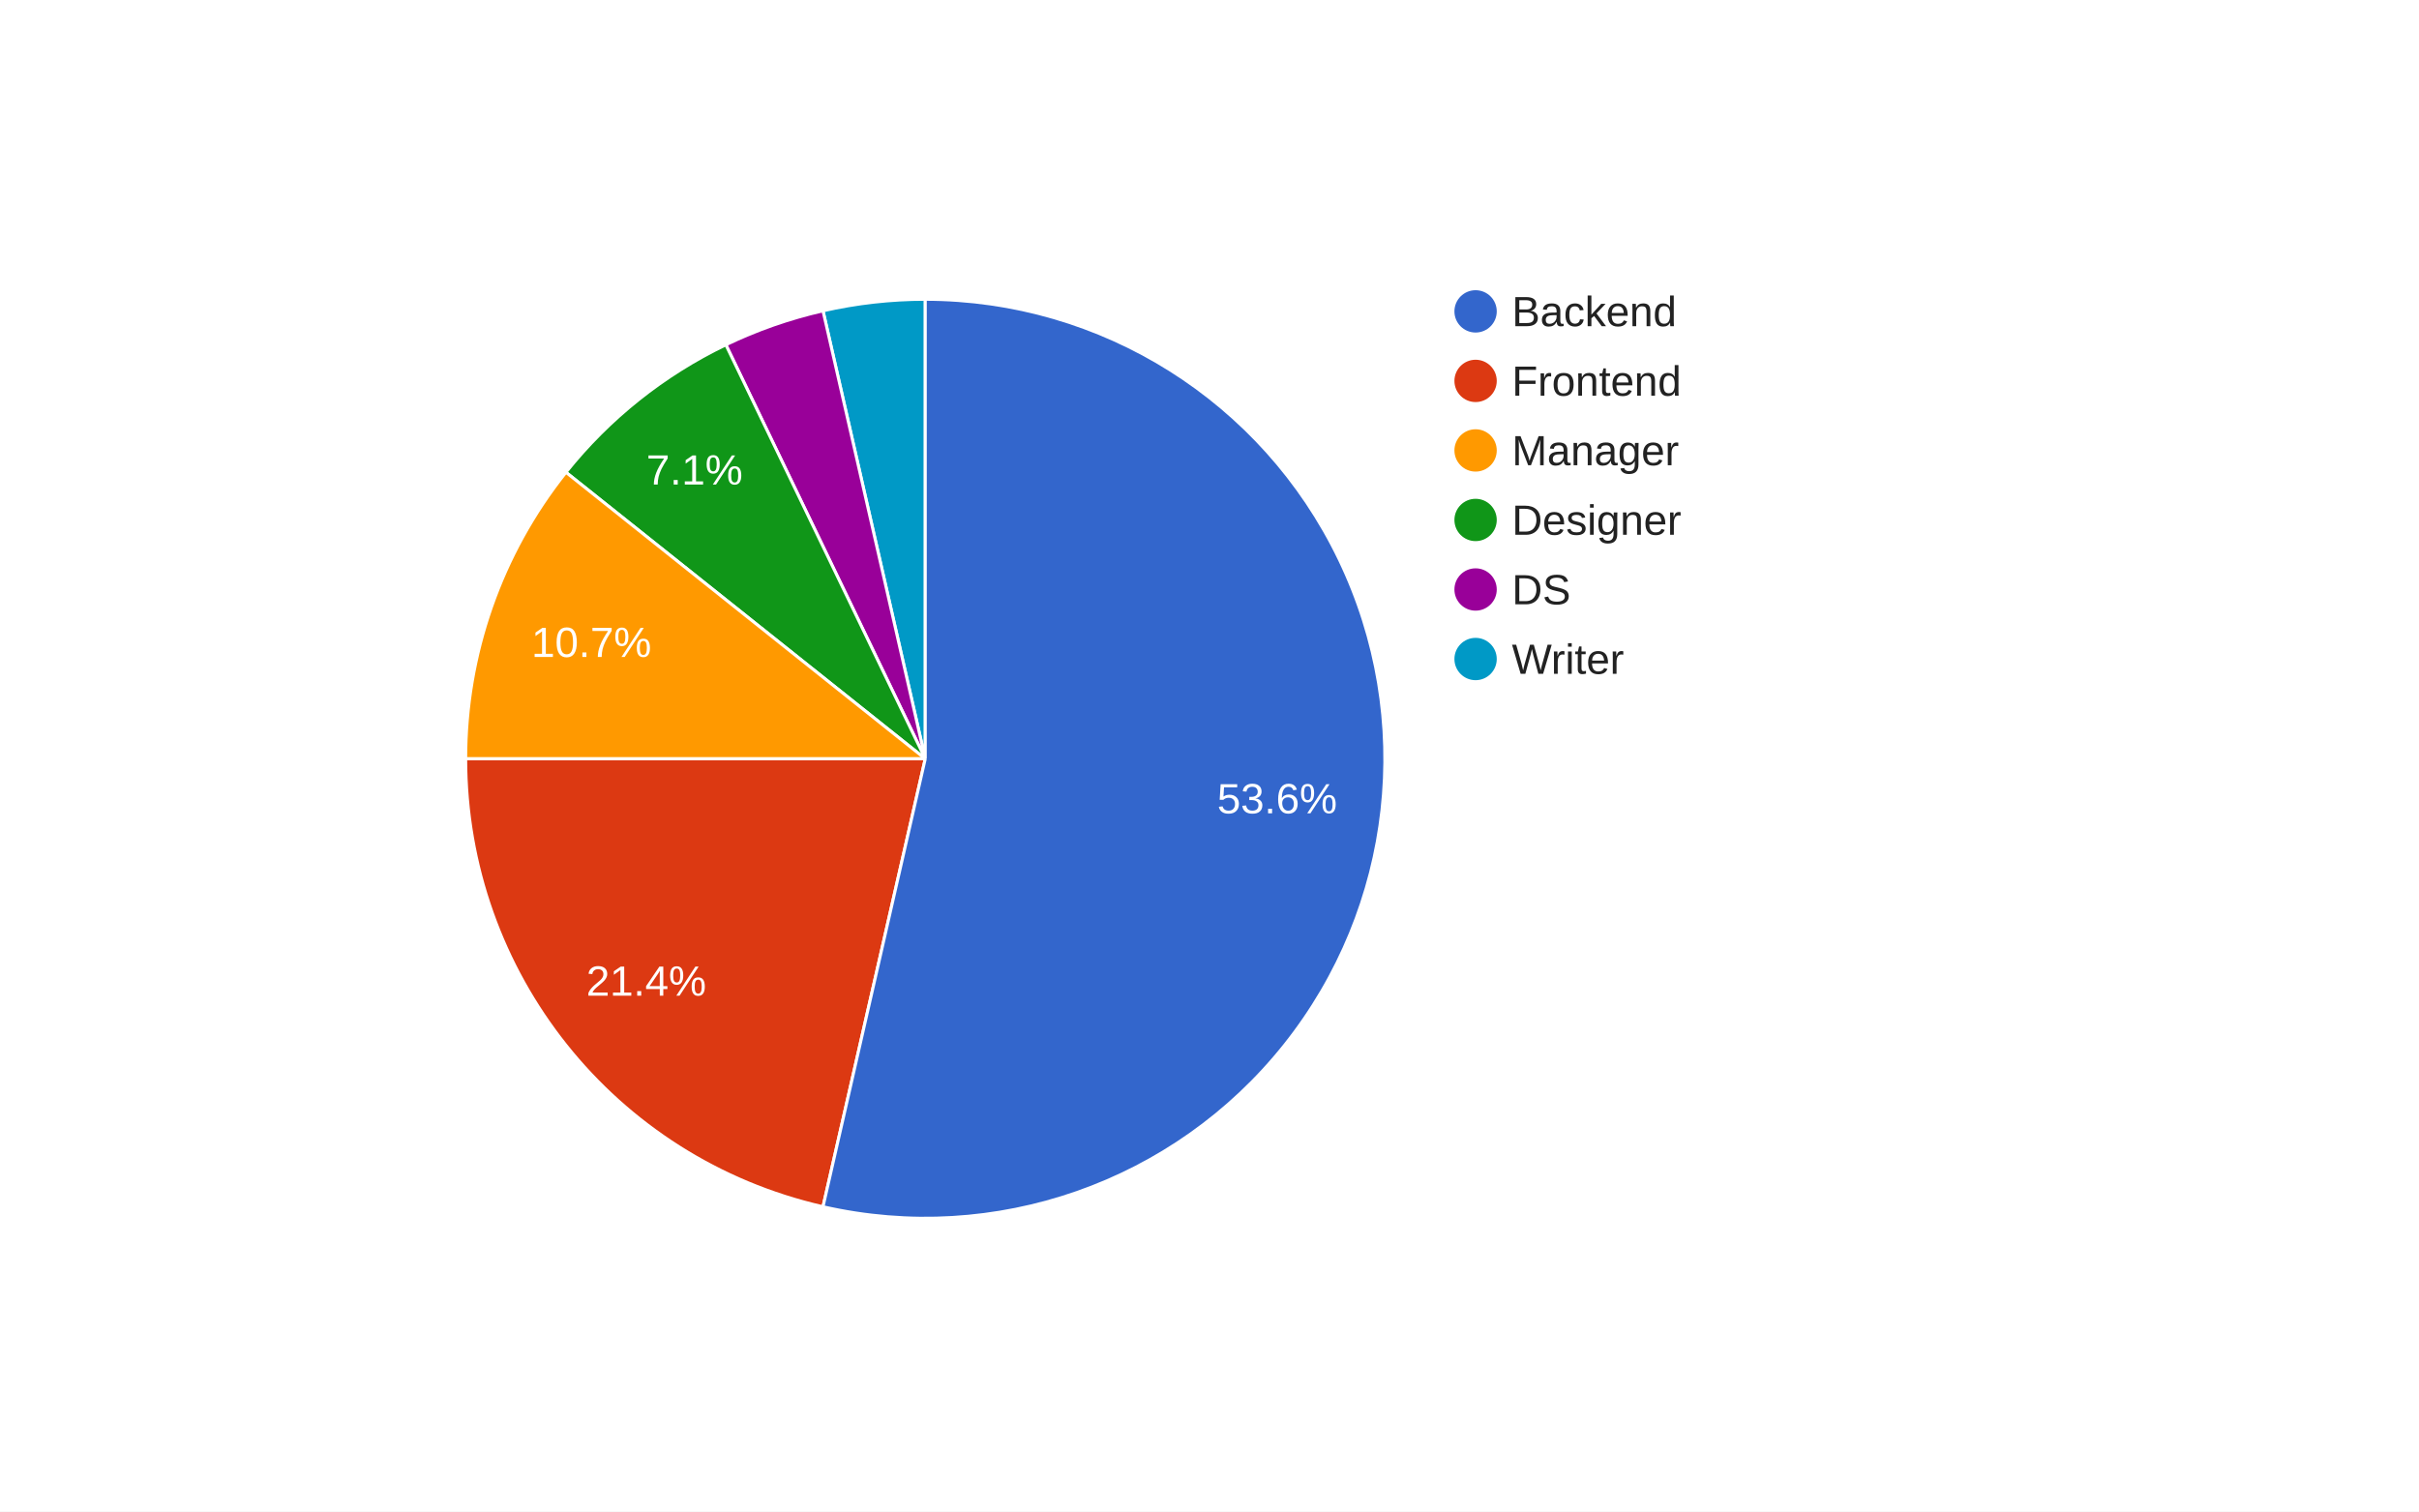
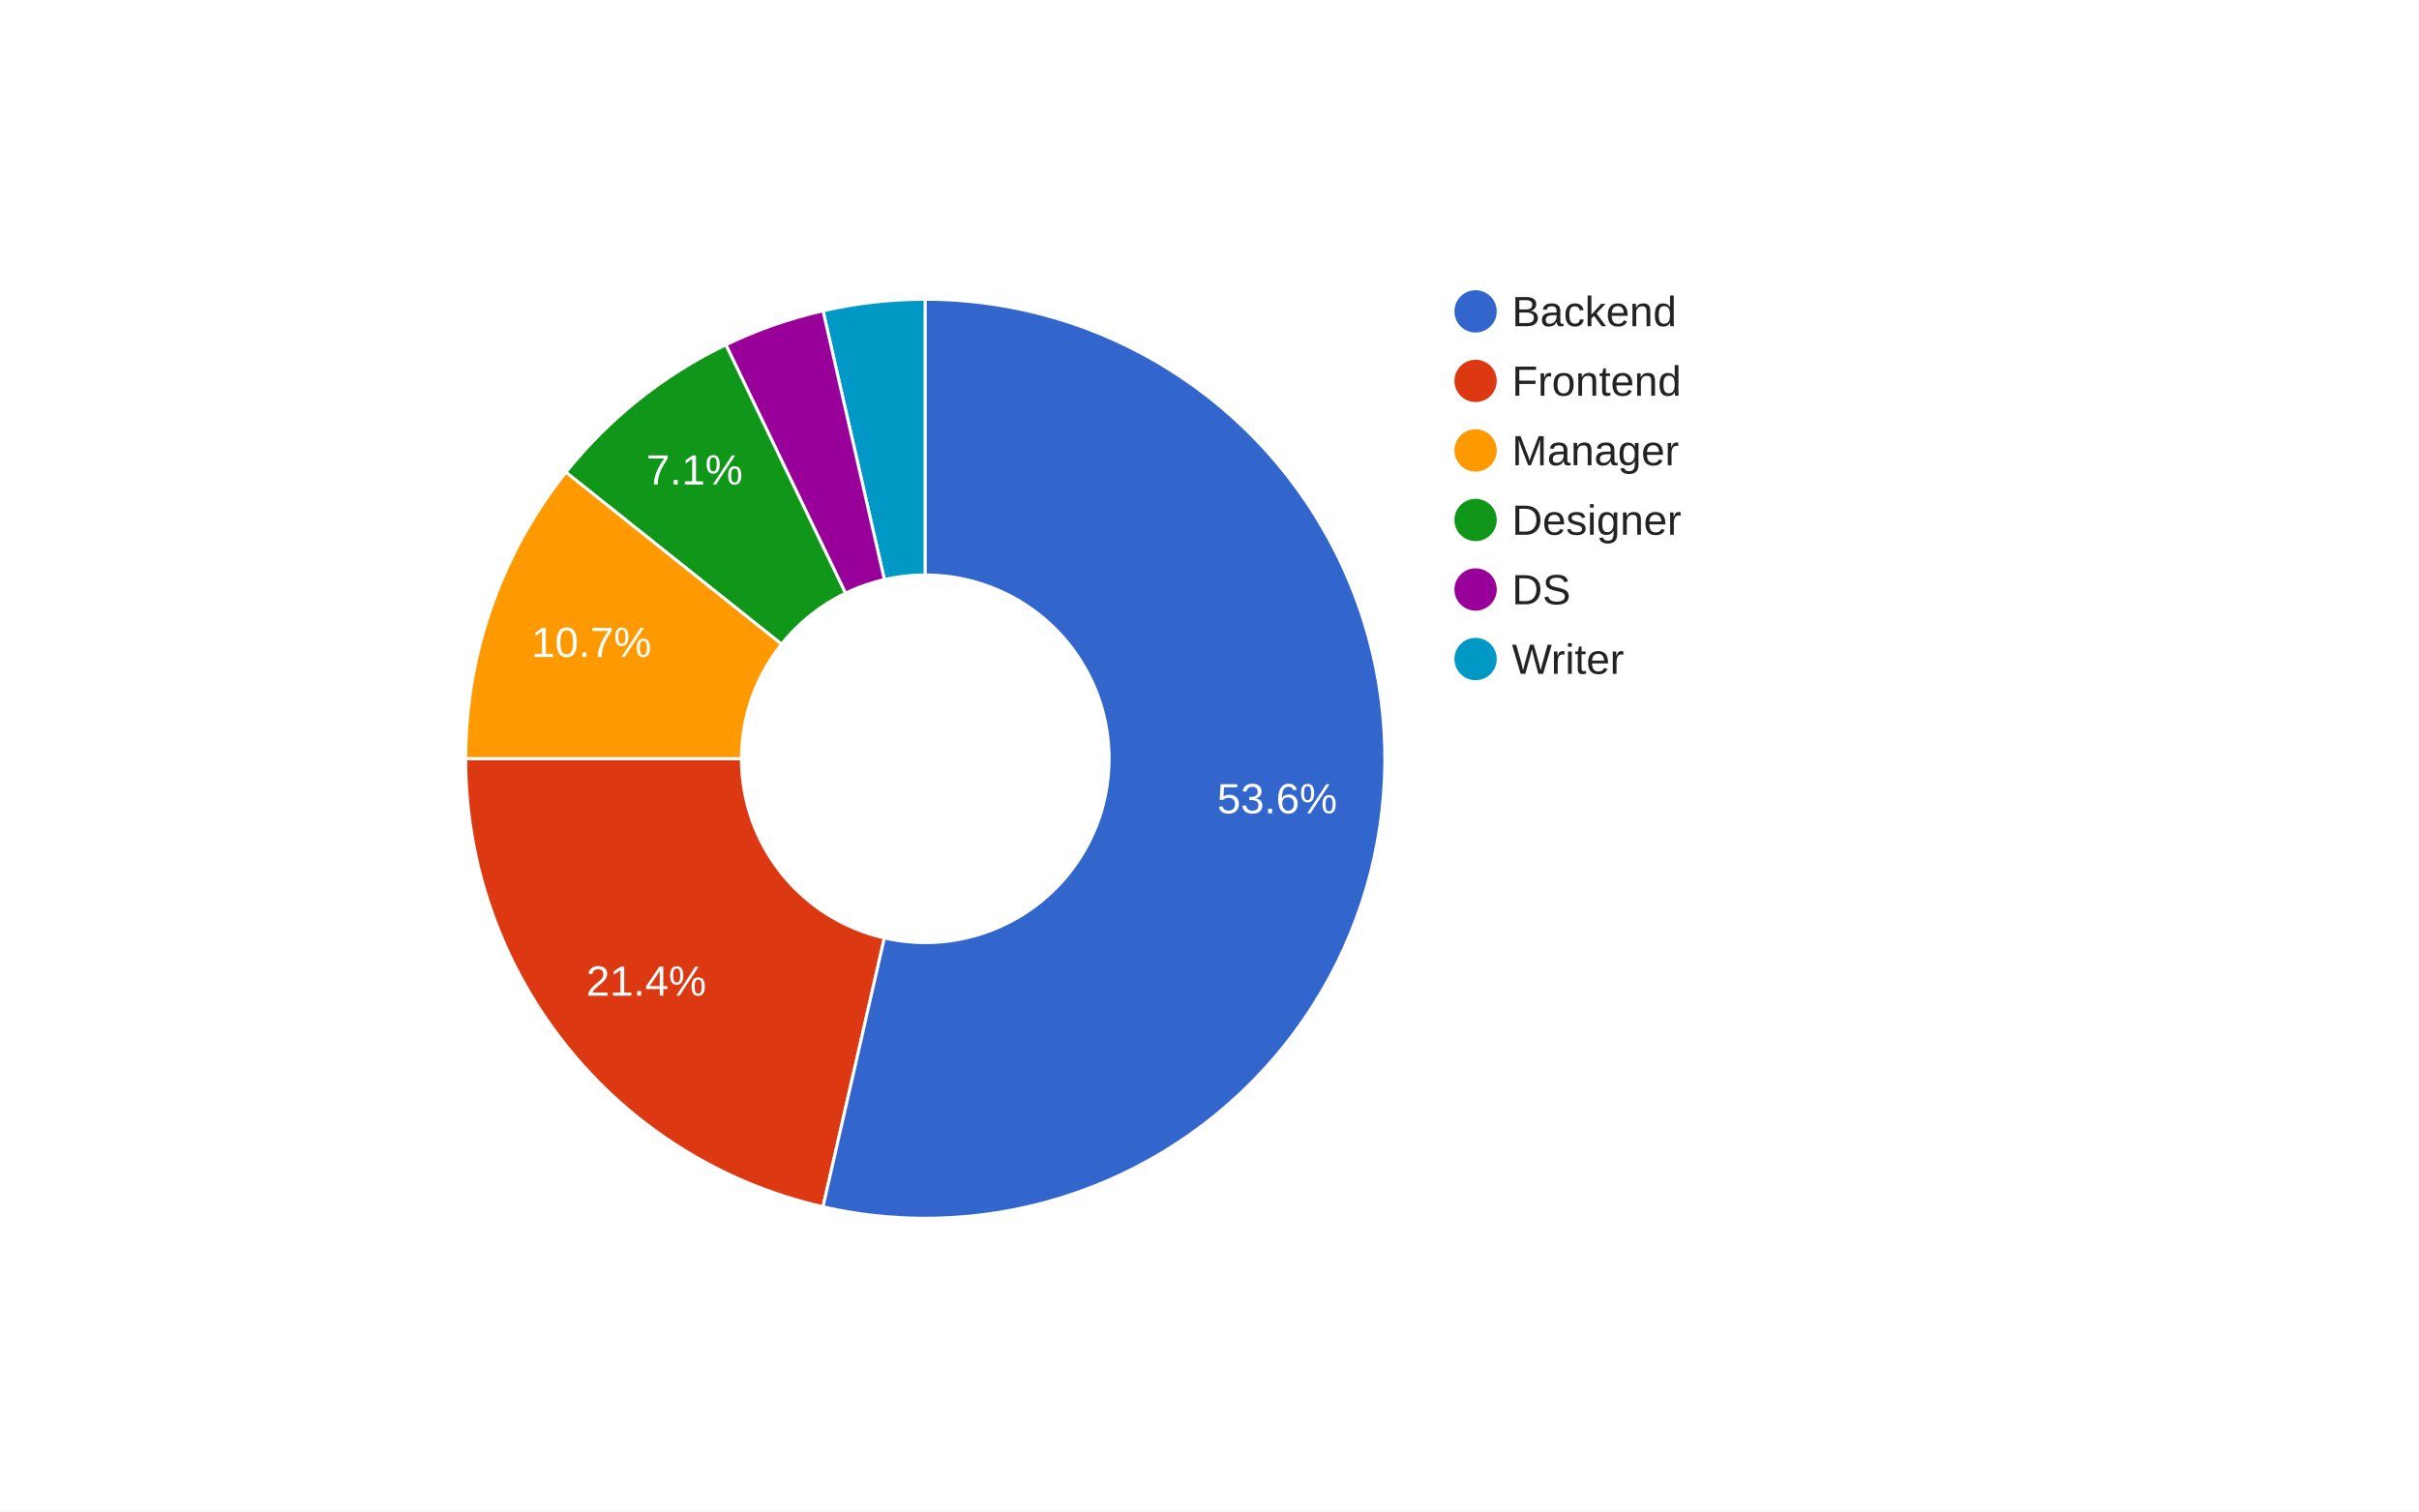
<svg xmlns="http://www.w3.org/2000/svg" width="800" height="500" viewBox="0 0 800 500">
-   <defs id="defs" />
+   <defs id="defs">
+     <filter id="_ABSTRACT_RENDERER_ID_3">
+       <feGaussianBlur in="SourceAlpha" stdDeviation="2" />
+       <feOffset dx="1" dy="1" />
+       <feComponentTransfer>
+         <feFuncA type="linear" slope="0.1" />
+       </feComponentTransfer>
+       <feMerge>
+         <feMergeNode />
+         <feMergeNode in="SourceGraphic" />
+       </feMerge>
+     </filter>
+   </defs>
  <rect x="0" y="0" width="800" height="500" stroke="none" stroke-width="0" fill="#ffffff" />
  <g>
    <rect x="481" y="96" width="166" height="129" stroke="none" stroke-width="0" fill-opacity="0" fill="#ffffff" />
    <g column-id="Backend">
      <rect x="481" y="96" width="166" height="14" stroke="none" stroke-width="0" fill-opacity="0" fill="#ffffff" />
      <g>
        <text text-anchor="start" x="500" y="107.9" font-family="Arial" font-size="14" stroke="none" stroke-width="0" fill="#222222">Backend</text>
      </g>
      <circle cx="488" cy="103" r="7" stroke="none" stroke-width="0" fill="#3366cc" />
    </g>
    <g column-id="Frontend">
      <rect x="481" y="119" width="166" height="14" stroke="none" stroke-width="0" fill-opacity="0" fill="#ffffff" />
      <g>
        <text text-anchor="start" x="500" y="130.9" font-family="Arial" font-size="14" stroke="none" stroke-width="0" fill="#222222">Frontend</text>
      </g>
      <circle cx="488" cy="126" r="7" stroke="none" stroke-width="0" fill="#dc3912" />
    </g>
    <g column-id="Manager">
      <rect x="481" y="142" width="166" height="14" stroke="none" stroke-width="0" fill-opacity="0" fill="#ffffff" />
      <g>
        <text text-anchor="start" x="500" y="153.9" font-family="Arial" font-size="14" stroke="none" stroke-width="0" fill="#222222">Manager</text>
      </g>
      <circle cx="488" cy="149" r="7" stroke="none" stroke-width="0" fill="#ff9900" />
    </g>
    <g column-id="Designer">
      <rect x="481" y="165" width="166" height="14" stroke="none" stroke-width="0" fill-opacity="0" fill="#ffffff" />
      <g>
        <text text-anchor="start" x="500" y="176.9" font-family="Arial" font-size="14" stroke="none" stroke-width="0" fill="#222222">Designer</text>
      </g>
      <circle cx="488" cy="172" r="7" stroke="none" stroke-width="0" fill="#109618" />
    </g>
    <g column-id="DS">
      <rect x="481" y="188" width="166" height="14" stroke="none" stroke-width="0" fill-opacity="0" fill="#ffffff" />
      <g>
        <text text-anchor="start" x="500" y="199.9" font-family="Arial" font-size="14" stroke="none" stroke-width="0" fill="#222222">DS</text>
      </g>
      <circle cx="488" cy="195" r="7" stroke="none" stroke-width="0" fill="#990099" />
    </g>
    <g column-id="Writer">
      <rect x="481" y="211" width="166" height="14" stroke="none" stroke-width="0" fill-opacity="0" fill="#ffffff" />
      <g>
        <text text-anchor="start" x="500" y="222.9" font-family="Arial" font-size="14" stroke="none" stroke-width="0" fill="#222222">Writer</text>
      </g>
      <circle cx="488" cy="218" r="7" stroke="none" stroke-width="0" fill="#0099c6" />
    </g>
  </g>
  <g>
-     <path d="M306,251L272.177,102.811A152,152,0,0,1,306,99L306,251A0,0,0,0,0,306,251" stroke="#ffffff" stroke-width="1" fill="#0099c6" />
+     <path d="M292.471,191.724L272.177,102.811A152,152,0,0,1,306,99L306,190.2A60.8,60.8,0,0,0,292.471,191.724" stroke="#ffffff" stroke-width="1" fill="#0099c6" />
  </g>
  <g>
-     <path d="M306,251L240.05,114.053A152,152,0,0,1,272.177,102.811L306,251A0,0,0,0,0,306,251" stroke="#ffffff" stroke-width="1" fill="#990099" />
+     <path d="M279.62,196.221L240.05,114.053A152,152,0,0,1,272.177,102.811L292.471,191.724A60.8,60.8,0,0,0,279.62,196.221" stroke="#ffffff" stroke-width="1" fill="#990099" />
  </g>
  <g>
-     <path d="M306,251L187.162,156.23A152,152,0,0,1,240.05,114.053L306,251A0,0,0,0,0,306,251" stroke="#ffffff" stroke-width="1" fill="#109618" />
+     <path d="M258.465,213.092L187.162,156.23A152,152,0,0,1,240.05,114.053L279.62,196.221A60.8,60.8,0,0,0,258.465,213.092" stroke="#ffffff" stroke-width="1" fill="#109618" />
    <text text-anchor="start" x="213.74" y="160.274" font-family="Arial" font-size="14" stroke="none" stroke-width="0" fill="#ffffff">7.1%</text>
  </g>
  <g>
-     <path d="M306,251L154,251A152,152,0,0,1,187.162,156.23L306,251A0,0,0,0,0,306,251" stroke="#ffffff" stroke-width="1" fill="#ff9900" />
+     <path d="M245.2,251L154,251A152,152,0,0,1,187.162,156.23L258.465,213.092A60.8,60.8,0,0,0,245.2,251" stroke="#ffffff" stroke-width="1" fill="#ff9900" />
    <text text-anchor="start" x="175.745" y="217.32" font-family="Arial" font-size="14" stroke="none" stroke-width="0" fill="#ffffff">10.7%</text>
  </g>
  <g>
-     <path d="M306,251L272.177,399.189A152,152,0,0,1,154,251L306,251A0,0,0,0,0,306,251" stroke="#ffffff" stroke-width="1" fill="#dc3912" />
+     <path d="M292.471,310.276L272.177,399.189A152,152,0,0,1,154,251L245.2,251A60.8,60.8,0,0,0,292.471,310.276" stroke="#ffffff" stroke-width="1" fill="#dc3912" />
    <text text-anchor="start" x="193.883" y="329.36" font-family="Arial" font-size="14" stroke="none" stroke-width="0" fill="#ffffff">21.4%</text>
  </g>
  <g>
-     <path d="M306,251L306,99A152,152,0,1,1,272.177,399.189L306,251A0,0,0,1,0,306,251" stroke="#ffffff" stroke-width="1" fill="#3366cc" />
+     <path d="M306,190.2L306,99A152,152,0,1,1,272.177,399.189L292.471,310.276A60.8,60.8,0,1,0,306,190.2" stroke="#ffffff" stroke-width="1" fill="#3366cc" />
    <text text-anchor="start" x="402.524" y="269.029" font-family="Arial" font-size="14" stroke="none" stroke-width="0" fill="#ffffff">53.6%</text>
  </g>
  <g />
</svg>
